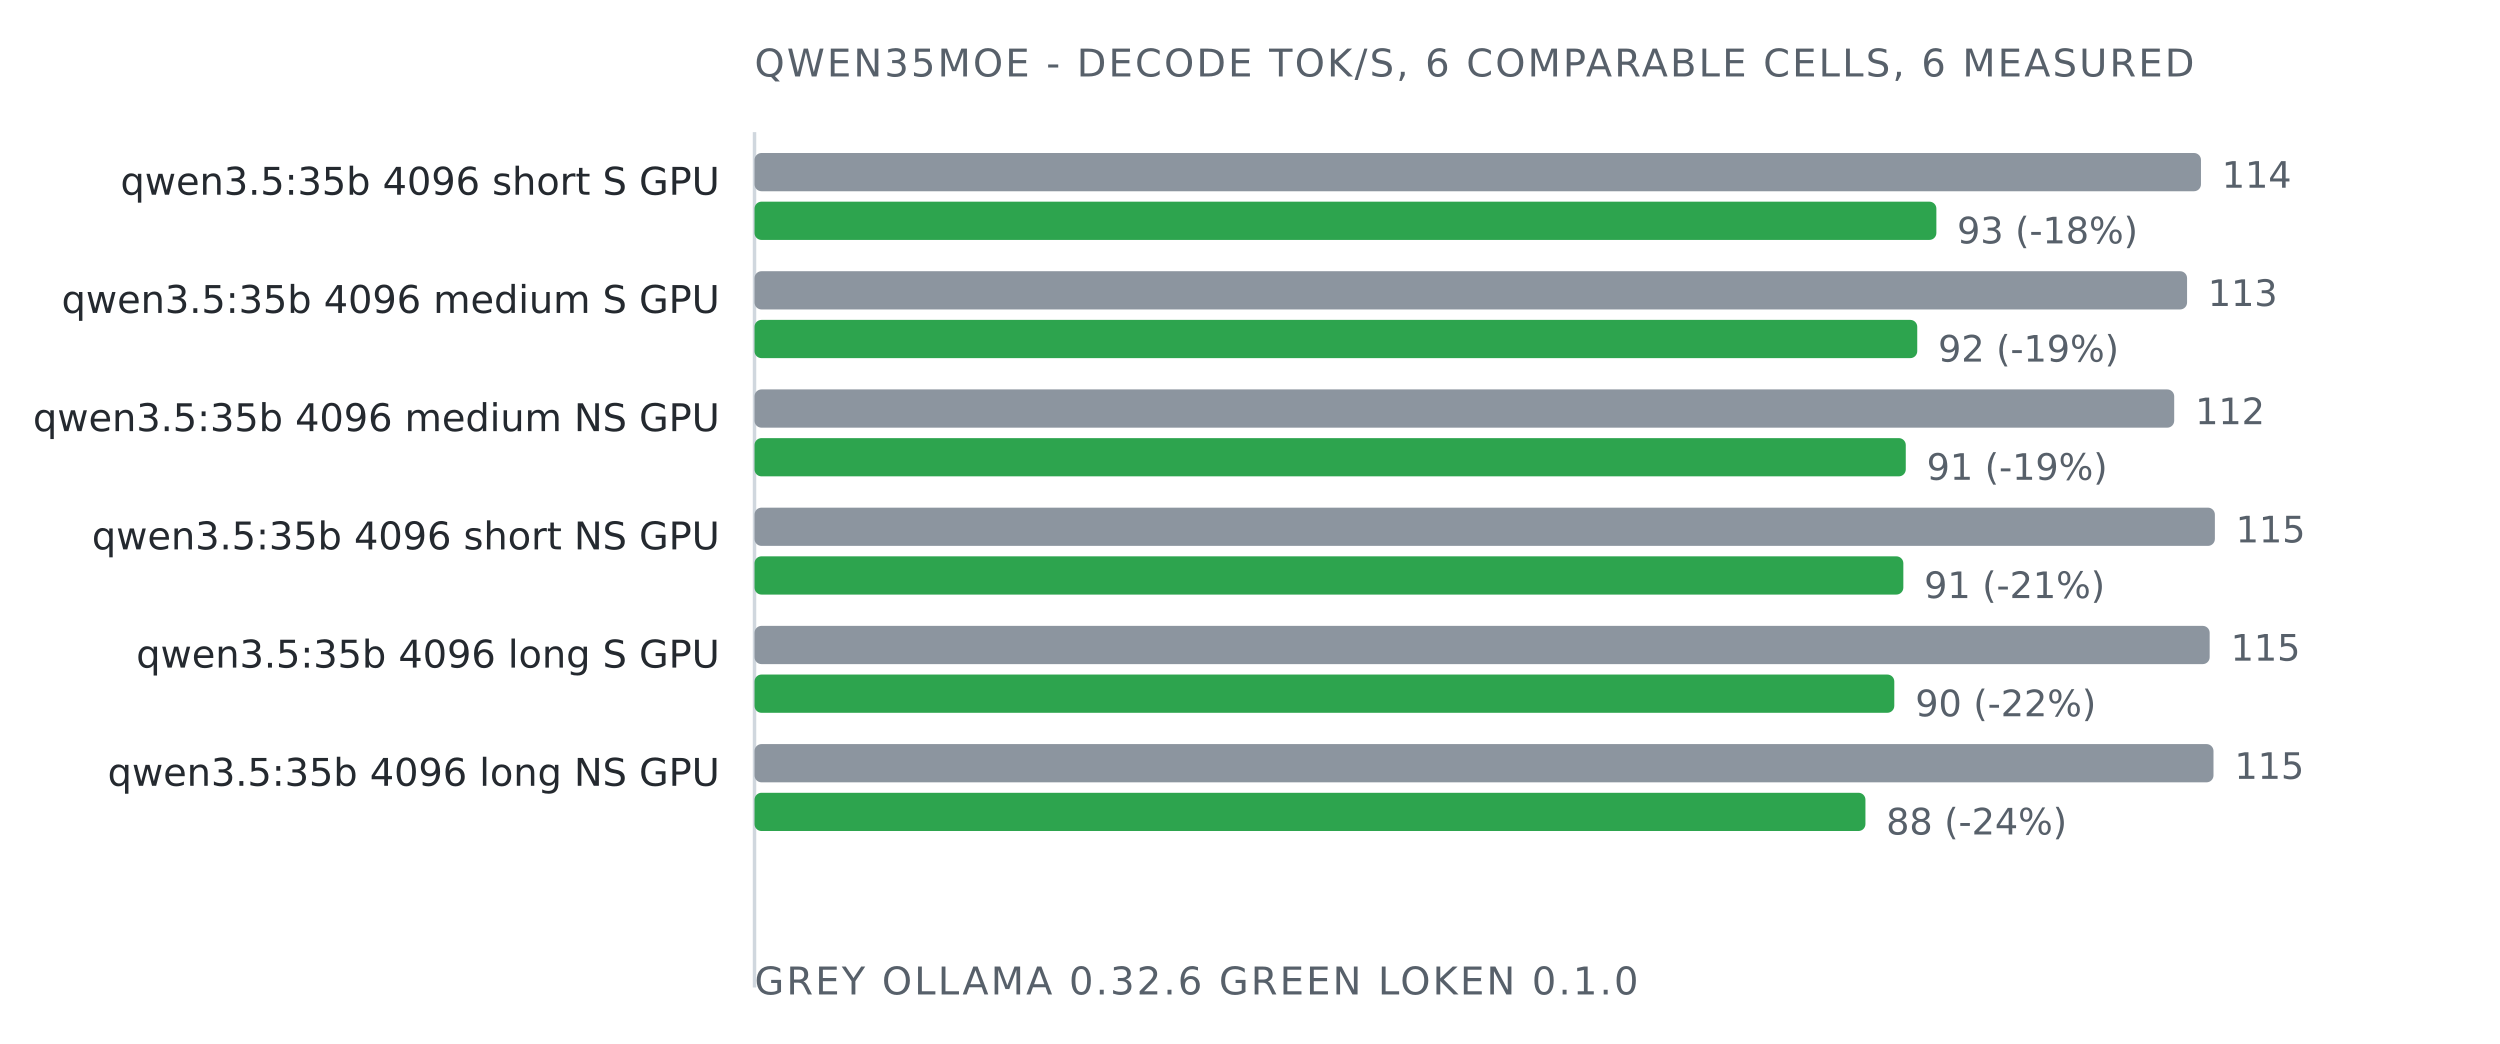
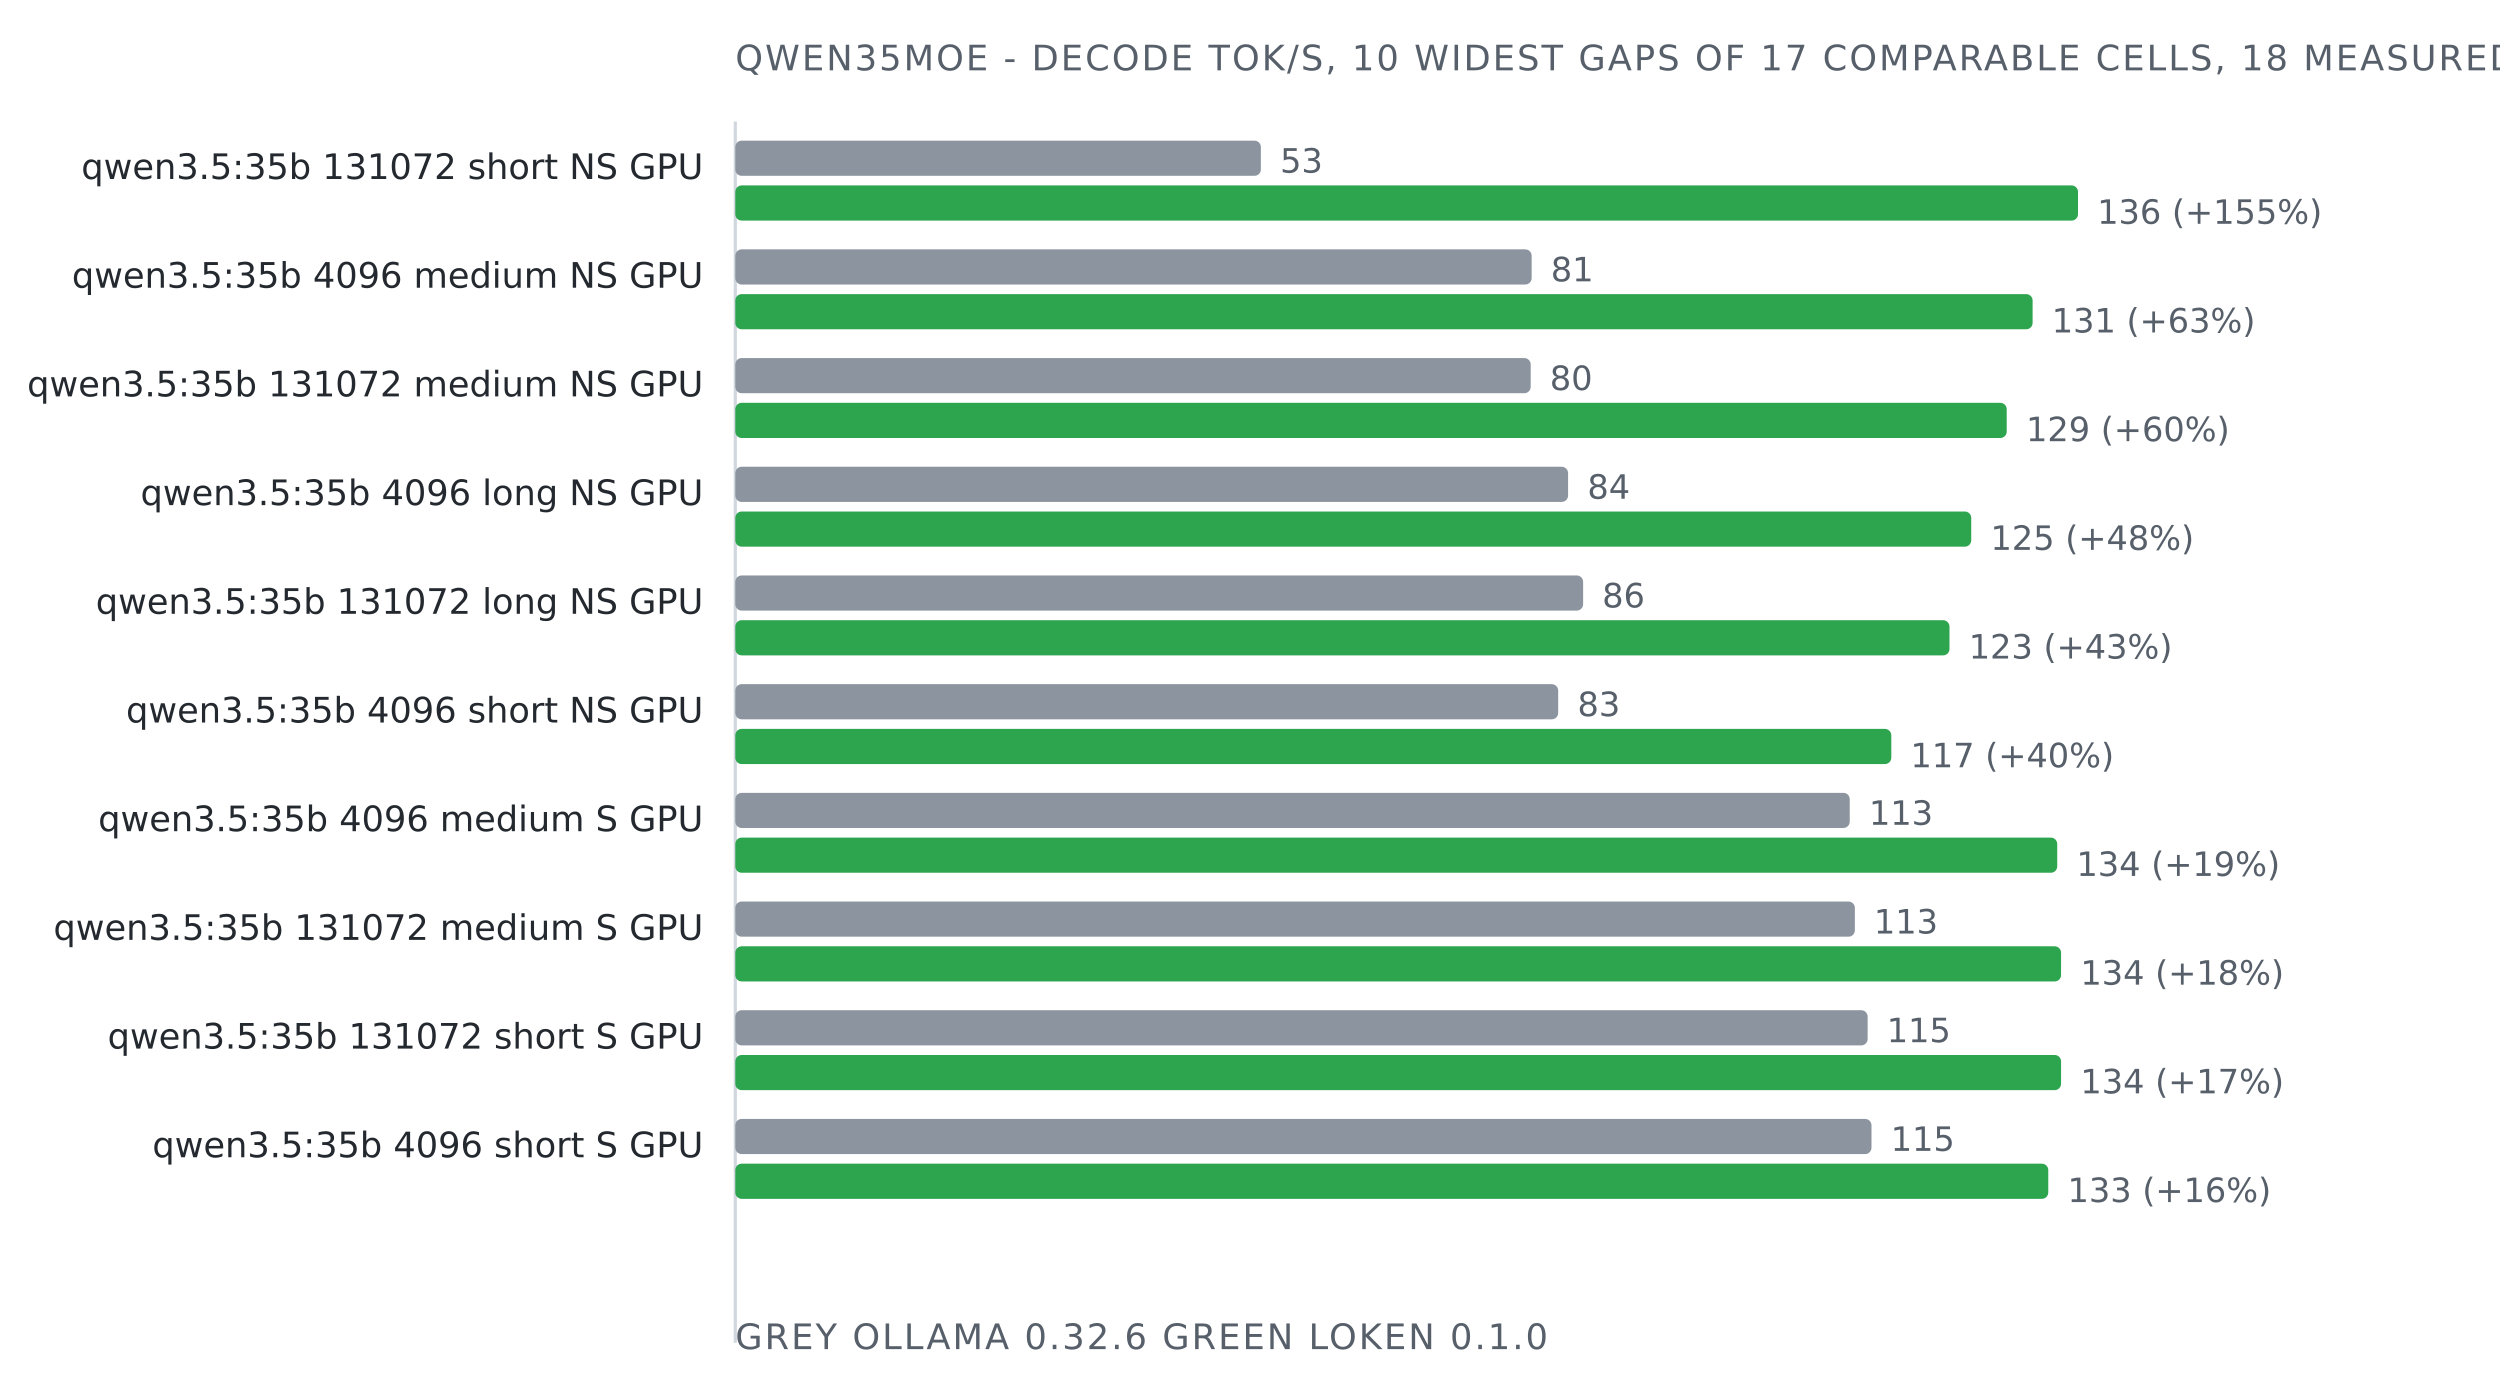
- <svg xmlns="http://www.w3.org/2000/svg" width="719" height="300" viewBox="0 0 719 300" font-family="DejaVu Sans, Liberation Sans, Helvetica, Arial, sans-serif">
+ <svg xmlns="http://www.w3.org/2000/svg" width="782" height="436" viewBox="0 0 782 436" font-family="DejaVu Sans, Liberation Sans, Helvetica, Arial, sans-serif">
  <style>.t{fill:#57606a;font-size:10.5px}.m{fill:#24292f;font-size:11px}.h{fill:#57606a;font-size:11px;letter-spacing:.06em}.o{fill:#8c959f}.l{fill:#2da44e}.ax{stroke:#d0d7de;stroke-width:1}@media (prefers-color-scheme:dark){.t,.h{fill:#8b949e}.m{fill:#e6edf3}.o{fill:#6e7681}.l{fill:#3fb950}.ax{stroke:#30363d}}</style>
-   <text class="h" x="217" y="22">QWEN35MOE - DECODE TOK/S, 6 COMPARABLE CELLS, 6 MEASURED</text>
-   <line class="ax" x1="217" y1="38" x2="217" y2="284" />
-   <text class="m" x="207" y="56" text-anchor="end">qwen3.5:35b 4096 short S GPU</text>
-   <rect class="o" x="217" y="44" width="416.0" height="11" rx="2" />
-   <rect class="l" x="217" y="58" width="339.9" height="11" rx="2" />
-   <text class="t" x="638.993" y="54">114</text>
-   <text class="t" x="562.861" y="70">93  (-18%)</text>
-   <text class="m" x="207" y="90" text-anchor="end">qwen3.5:35b 4096 medium S GPU</text>
-   <rect class="o" x="217" y="78" width="412.0" height="11" rx="2" />
-   <rect class="l" x="217" y="92" width="334.4" height="11" rx="2" />
-   <text class="t" x="634.986" y="88">113</text>
-   <text class="t" x="557.397" y="104">92  (-19%)</text>
-   <text class="m" x="207" y="124" text-anchor="end">qwen3.5:35b 4096 medium NS GPU</text>
-   <rect class="o" x="217" y="112" width="408.3" height="11" rx="2" />
-   <rect class="l" x="217" y="126" width="331.1" height="11" rx="2" />
-   <text class="t" x="631.343" y="122">112</text>
-   <text class="t" x="554.119" y="138">91  (-19%)</text>
-   <text class="m" x="207" y="158" text-anchor="end">qwen3.5:35b 4096 short NS GPU</text>
-   <rect class="o" x="217" y="146" width="420.0" height="11" rx="2" />
-   <rect class="l" x="217" y="160" width="330.4" height="11" rx="2" />
-   <text class="t" x="643.0" y="156">115</text>
-   <text class="t" x="553.39" y="172">91  (-21%)</text>
-   <text class="m" x="207" y="192" text-anchor="end">qwen3.5:35b 4096 long S GPU</text>
-   <rect class="o" x="217" y="180" width="418.5" height="11" rx="2" />
-   <rect class="l" x="217" y="194" width="327.8" height="11" rx="2" />
-   <text class="t" x="641.543" y="190">115</text>
-   <text class="t" x="550.84" y="206">90  (-22%)</text>
-   <text class="m" x="207" y="226" text-anchor="end">qwen3.5:35b 4096 long NS GPU</text>
-   <rect class="o" x="217" y="214" width="419.6" height="11" rx="2" />
-   <rect class="l" x="217" y="228" width="319.5" height="11" rx="2" />
-   <text class="t" x="642.636" y="224">115</text>
-   <text class="t" x="542.462" y="240">88  (-24%)</text>
-   <text class="h" x="217" y="286">GREY OLLAMA 0.32.6   GREEN LOKEN 0.1.0</text>
+   <text class="h" x="230" y="22">QWEN35MOE - DECODE TOK/S, 10 WIDEST GAPS OF 17 COMPARABLE CELLS, 18 MEASURED</text>
+   <line class="ax" x1="230" y1="38" x2="230" y2="420" />
+   <text class="m" x="220" y="56" text-anchor="end">qwen3.5:35b 131072 short NS GPU</text>
+   <rect class="o" x="230" y="44" width="164.4" height="11" rx="2" />
+   <rect class="l" x="230" y="58" width="420.0" height="11" rx="2" />
+   <text class="t" x="400.415" y="54">53</text>
+   <text class="t" x="656.0" y="70">136  (+155%)</text>
+   <text class="m" x="220" y="90" text-anchor="end">qwen3.5:35b 4096 medium NS GPU</text>
+   <rect class="o" x="230" y="78" width="249.1" height="11" rx="2" />
+   <rect class="l" x="230" y="92" width="405.8" height="11" rx="2" />
+   <text class="t" x="485.095" y="88">81</text>
+   <text class="t" x="641.784" y="104">131  (+63%)</text>
+   <text class="m" x="220" y="124" text-anchor="end">qwen3.5:35b 131072 medium NS GPU</text>
+   <rect class="o" x="230" y="112" width="248.8" height="11" rx="2" />
+   <rect class="l" x="230" y="126" width="397.7" height="11" rx="2" />
+   <text class="t" x="484.786" y="122">80</text>
+   <text class="t" x="633.748" y="138">129  (+60%)</text>
+   <text class="m" x="220" y="158" text-anchor="end">qwen3.5:35b 4096 long NS GPU</text>
+   <rect class="o" x="230" y="146" width="260.5" height="11" rx="2" />
+   <rect class="l" x="230" y="160" width="386.6" height="11" rx="2" />
+   <text class="t" x="496.53" y="156">84</text>
+   <text class="t" x="622.623" y="172">125  (+48%)</text>
+   <text class="m" x="220" y="192" text-anchor="end">qwen3.5:35b 131072 long NS GPU</text>
+   <rect class="o" x="230" y="180" width="265.2" height="11" rx="2" />
+   <rect class="l" x="230" y="194" width="379.8" height="11" rx="2" />
+   <text class="t" x="501.166" y="190">86</text>
+   <text class="t" x="615.823" y="206">123  (+43%)</text>
+   <text class="m" x="220" y="226" text-anchor="end">qwen3.5:35b 4096 short NS GPU</text>
+   <rect class="o" x="230" y="214" width="257.4" height="11" rx="2" />
+   <rect class="l" x="230" y="228" width="361.6" height="11" rx="2" />
+   <text class="t" x="493.439" y="224">83</text>
+   <text class="t" x="597.589" y="240">117  (+40%)</text>
+   <text class="m" x="220" y="260" text-anchor="end">qwen3.5:35b 4096 medium S GPU</text>
+   <rect class="o" x="230" y="248" width="348.6" height="11" rx="2" />
+   <rect class="l" x="230" y="262" width="413.5" height="11" rx="2" />
+   <text class="t" x="584.609" y="258">113</text>
+   <text class="t" x="649.51" y="274">134  (+19%)</text>
+   <text class="m" x="220" y="294" text-anchor="end">qwen3.5:35b 131072 medium S GPU</text>
+   <rect class="o" x="230" y="282" width="350.2" height="11" rx="2" />
+   <rect class="l" x="230" y="296" width="414.7" height="11" rx="2" />
+   <text class="t" x="586.155" y="292">113</text>
+   <text class="t" x="650.746" y="308">134  (+18%)</text>
+   <text class="m" x="220" y="328" text-anchor="end">qwen3.5:35b 131072 short S GPU</text>
+   <rect class="o" x="230" y="316" width="354.2" height="11" rx="2" />
+   <rect class="l" x="230" y="330" width="414.7" height="11" rx="2" />
+   <text class="t" x="590.172" y="326">115</text>
+   <text class="t" x="650.746" y="342">134  (+17%)</text>
+   <text class="m" x="220" y="362" text-anchor="end">qwen3.5:35b 4096 short S GPU</text>
+   <rect class="o" x="230" y="350" width="355.4" height="11" rx="2" />
+   <rect class="l" x="230" y="364" width="410.7" height="11" rx="2" />
+   <text class="t" x="591.408" y="360">115</text>
+   <text class="t" x="646.728" y="376">133  (+16%)</text>
+   <text class="h" x="230" y="422">GREY OLLAMA 0.32.6   GREEN LOKEN 0.1.0</text>
</svg>
